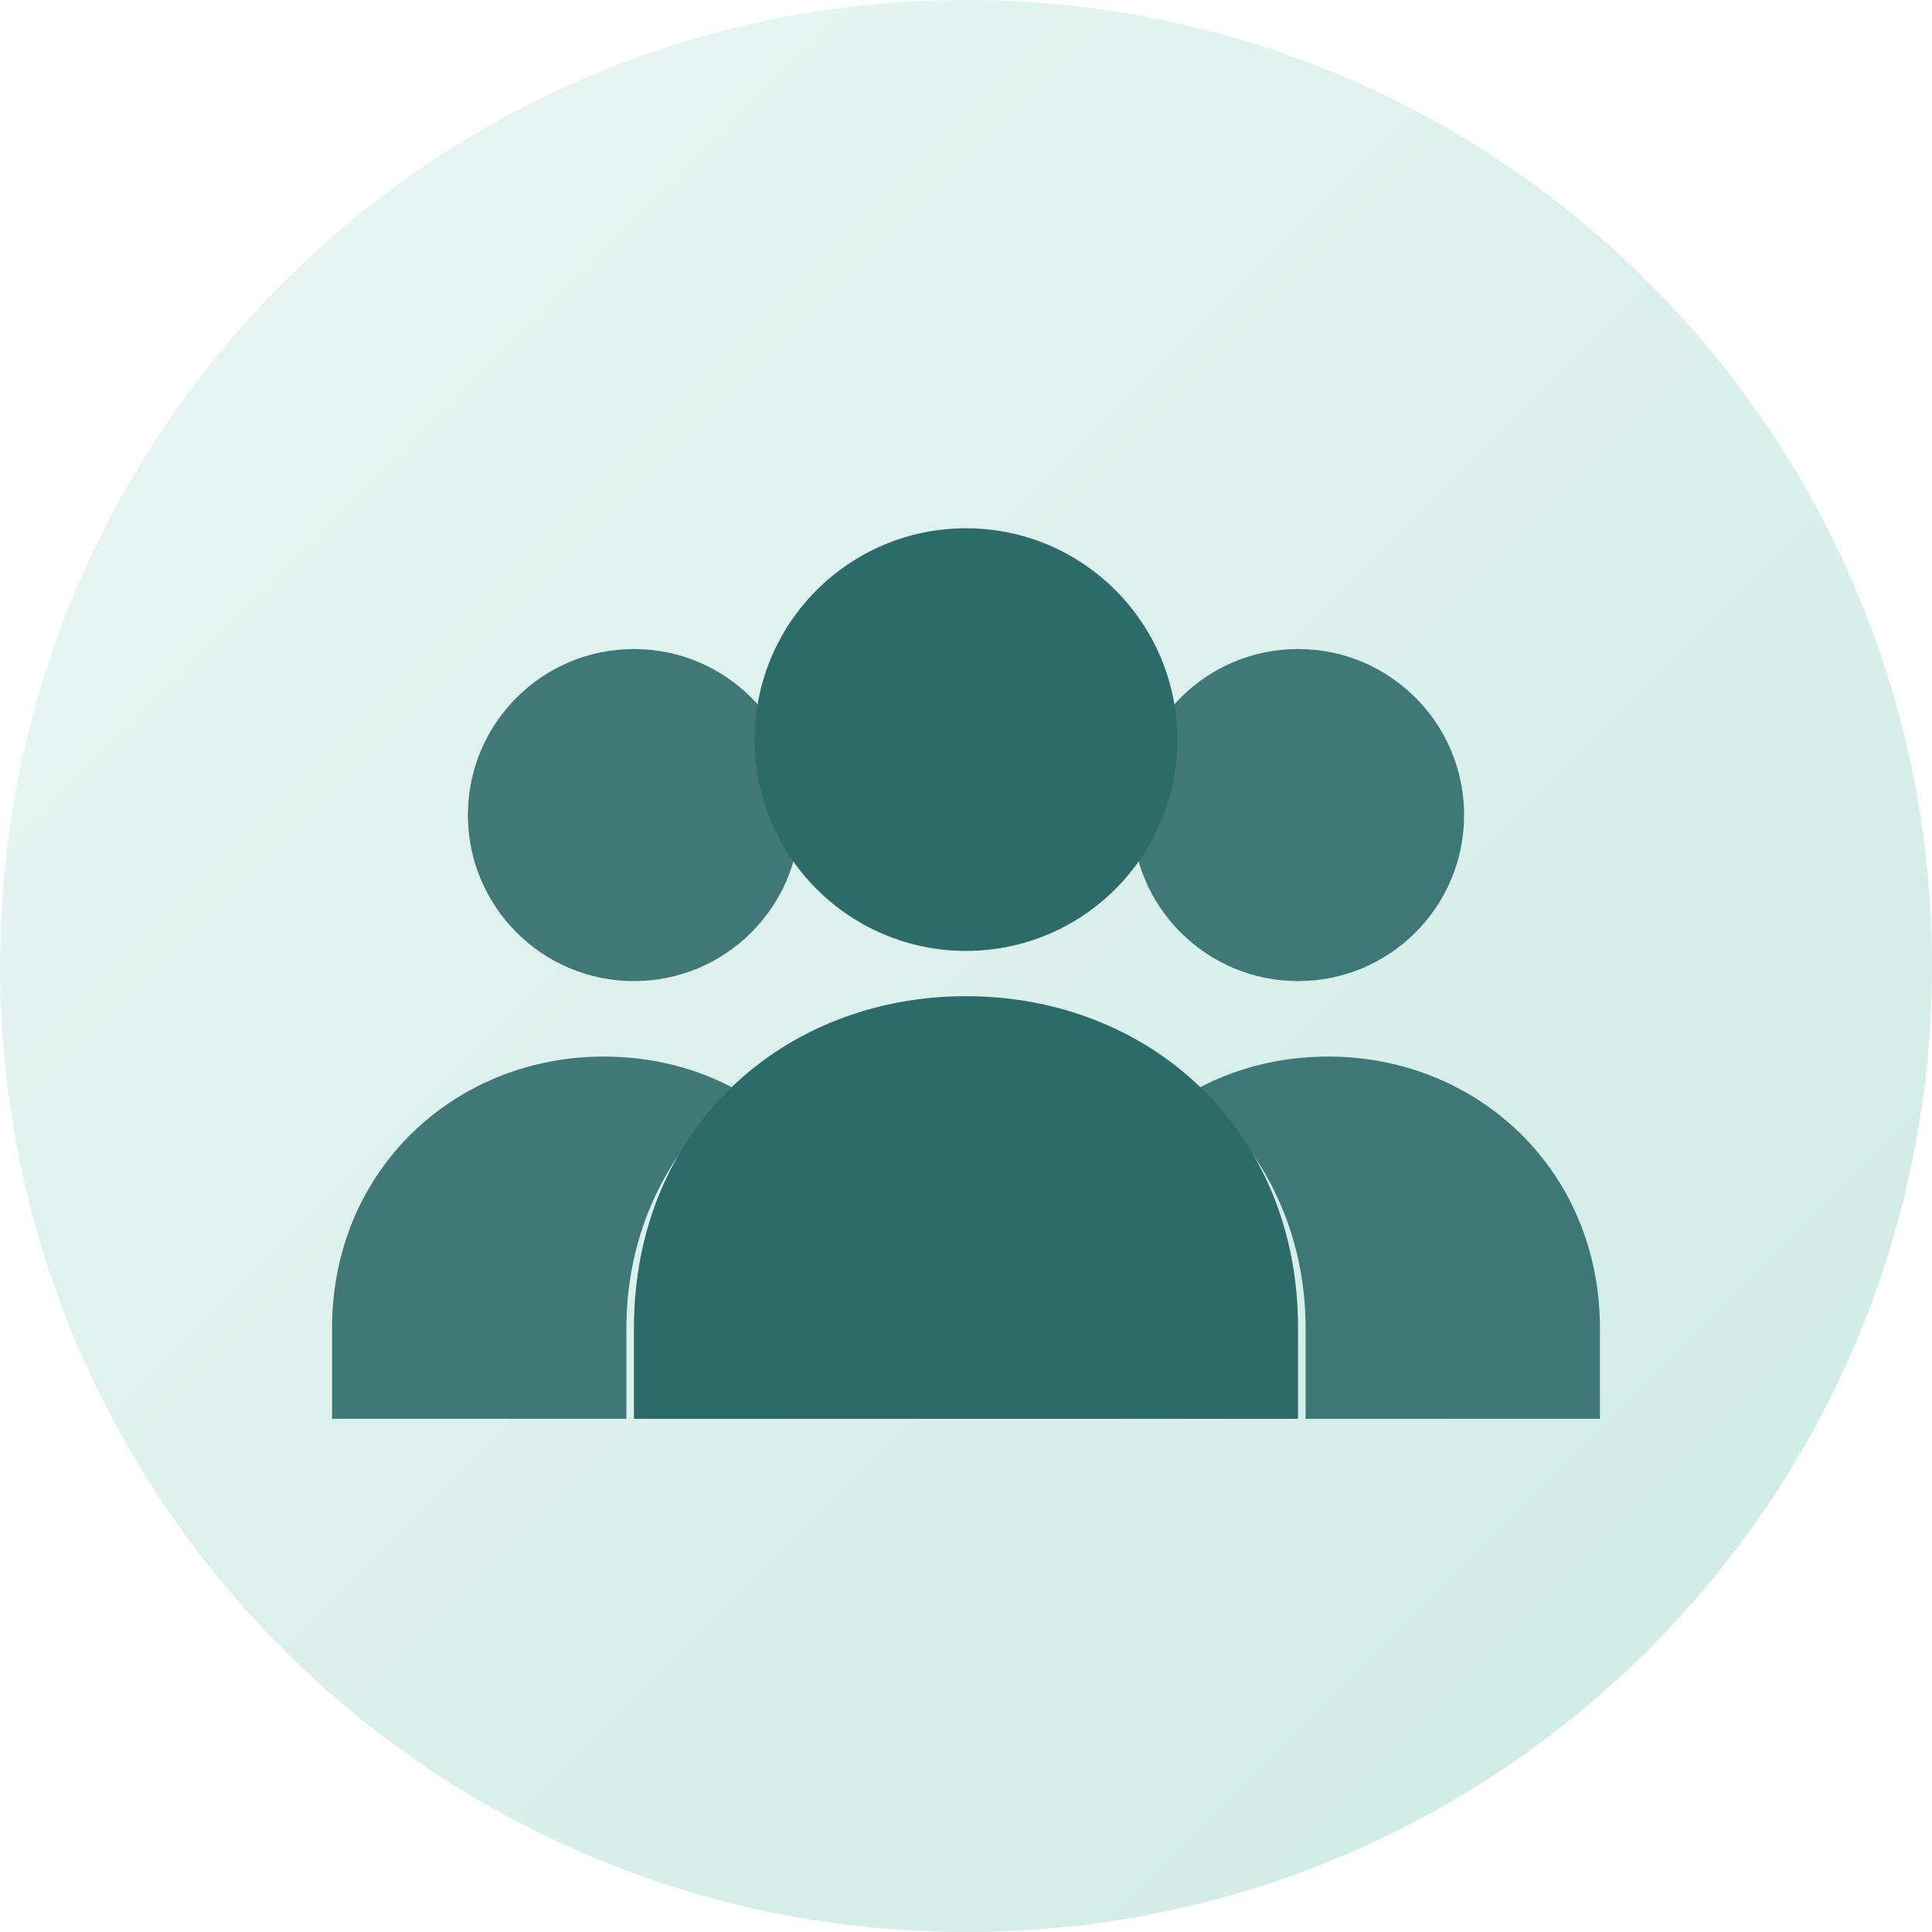
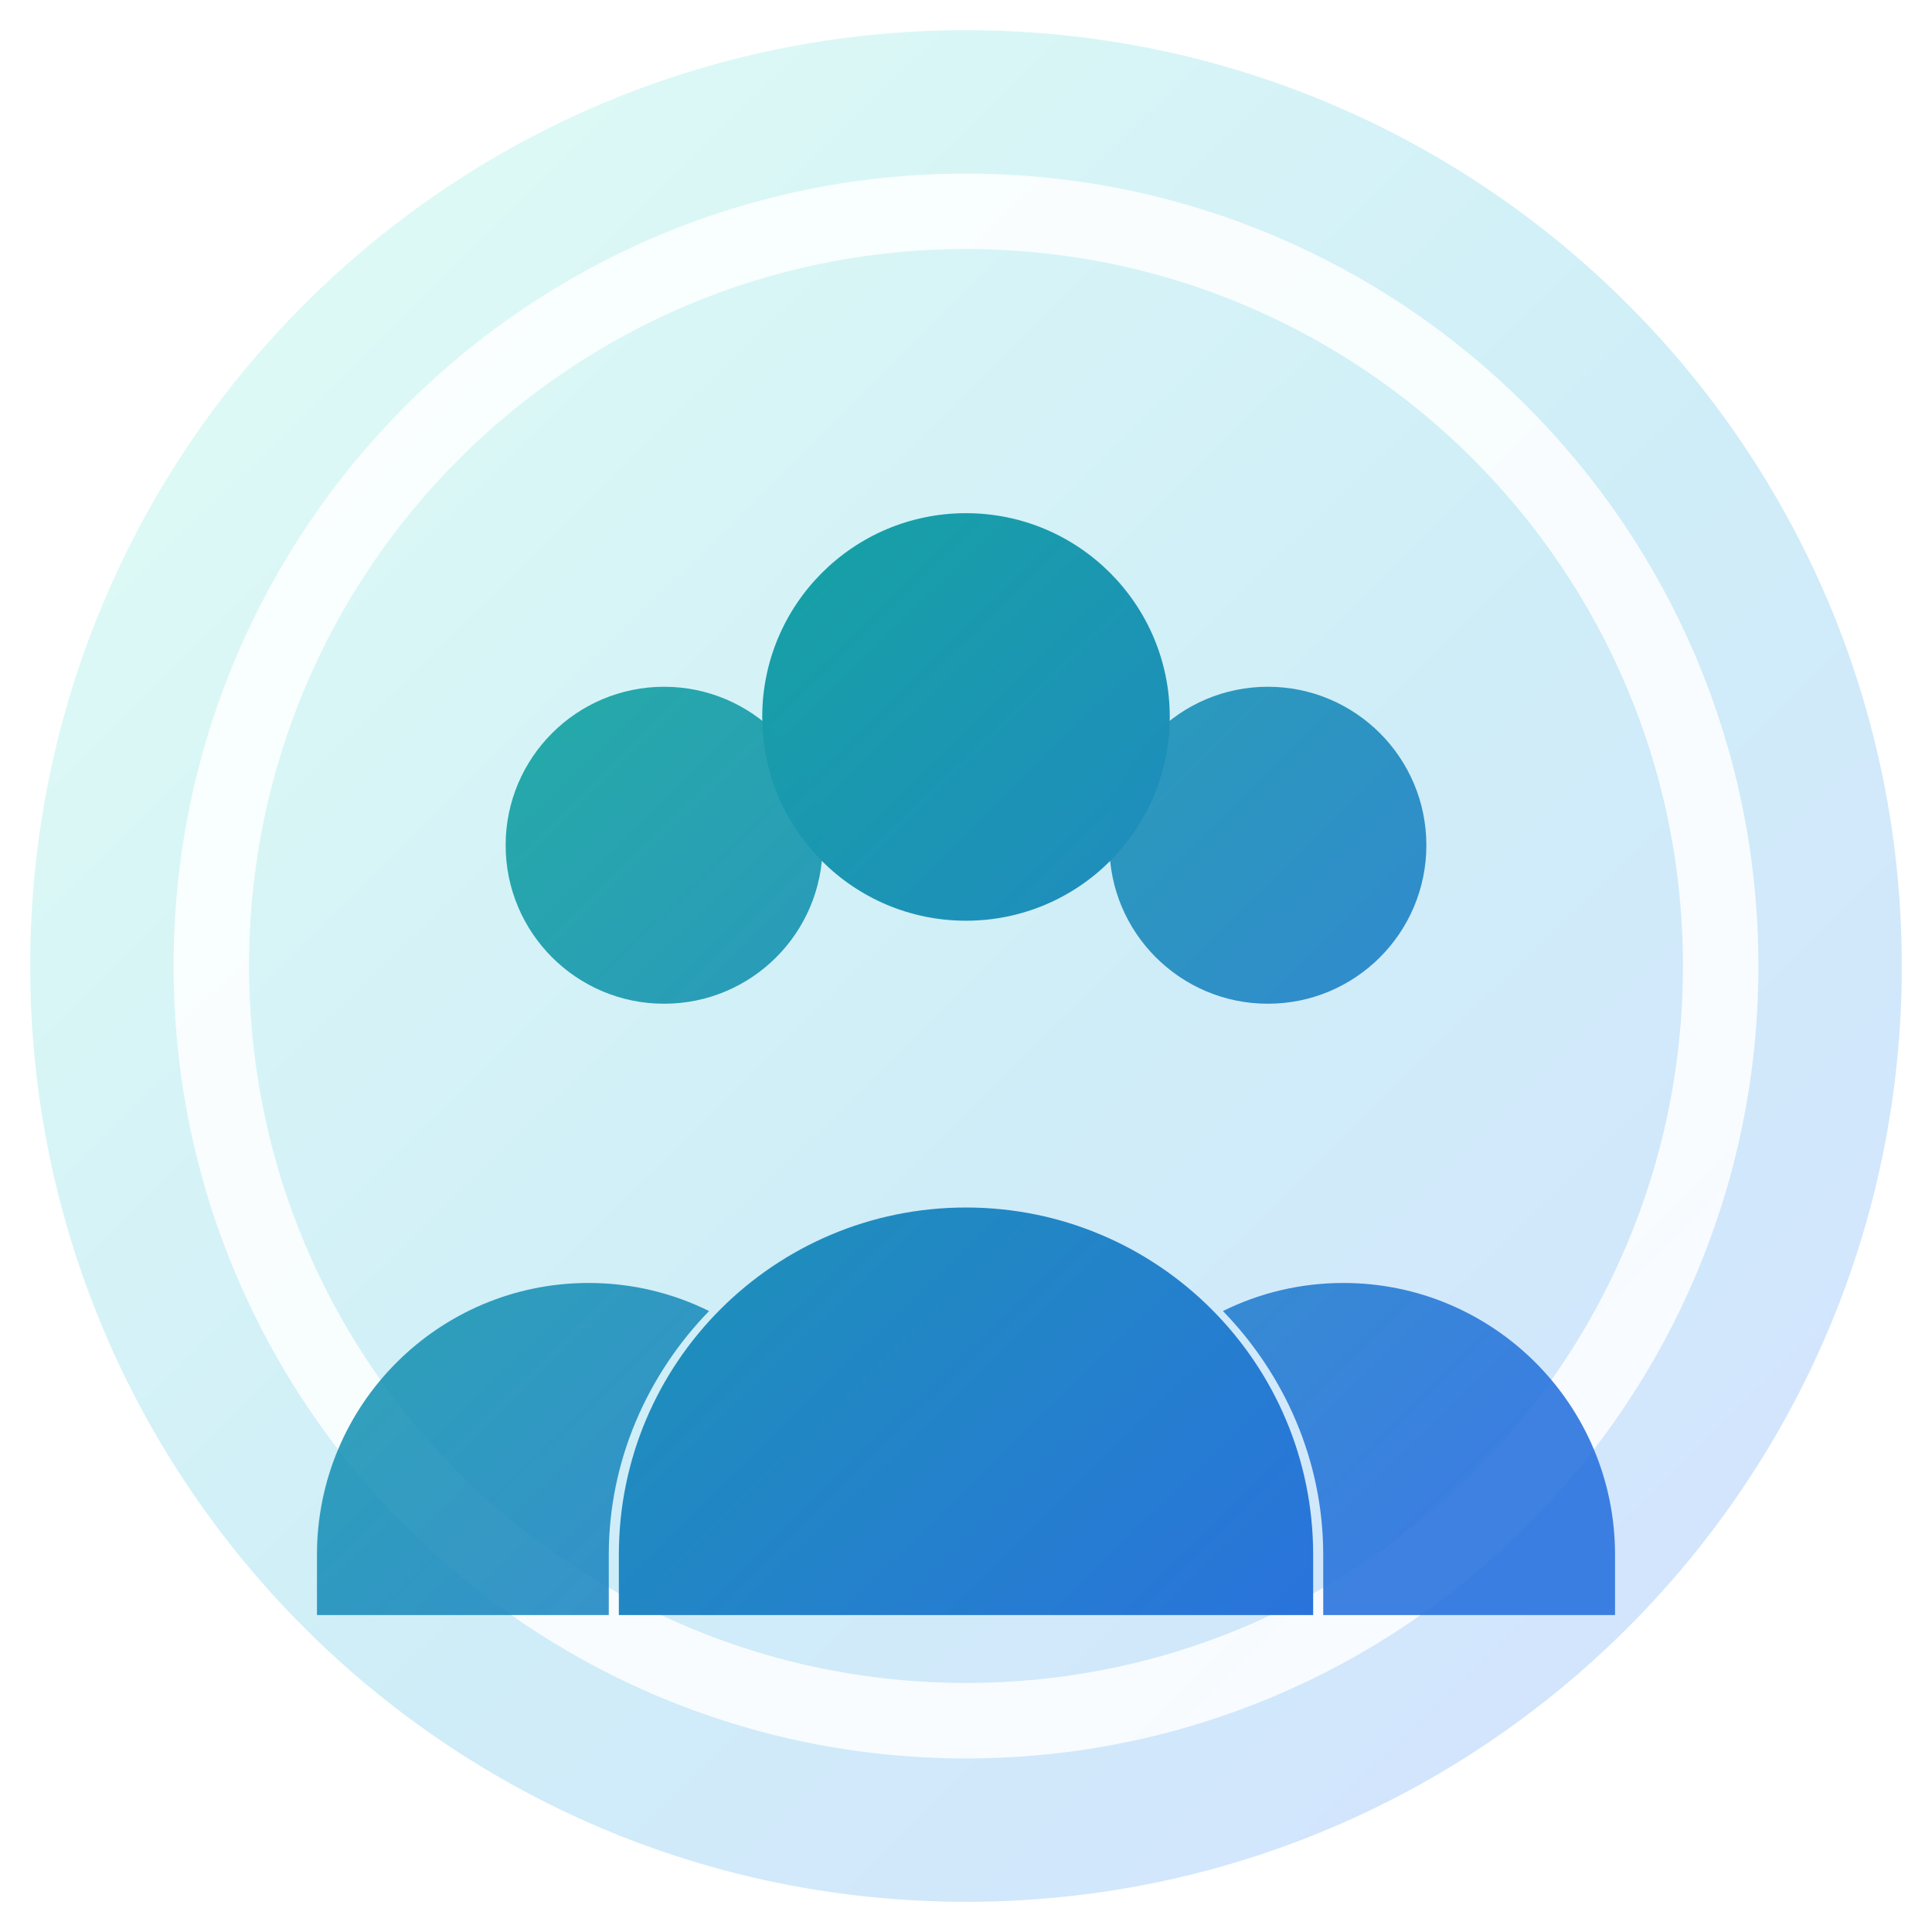
- <svg xmlns="http://www.w3.org/2000/svg" width="256" height="256" viewBox="0 0 256 256" role="img" aria-label="Default group profile">
+ <svg xmlns="http://www.w3.org/2000/svg" width="256" height="256" viewBox="0 0 256 256" fill="none" role="img" aria-label="Default group profile">
  <defs>
-     <linearGradient id="bgGroup" x1="0" y1="0" x2="1" y2="1">
-       <stop offset="0%" stop-color="#eaf6f3" />
-       <stop offset="100%" stop-color="#cdebe3" />
+     <linearGradient id="avatar_group_bg" x1="20" y1="18" x2="238" y2="240" gradientUnits="userSpaceOnUse">
+       <stop offset="0" stop-color="#E0FCF6" />
+       <stop offset="0.52" stop-color="#CFEEF7" />
+       <stop offset="1" stop-color="#D3E2FF" />
+     </linearGradient>
+     <linearGradient id="avatar_group_people" x1="70" y1="78" x2="191" y2="202" gradientUnits="userSpaceOnUse">
+       <stop offset="0" stop-color="#14A79E" />
+       <stop offset="1" stop-color="#2A72DD" />
    </linearGradient>
  </defs>
-   <circle cx="128" cy="128" r="128" fill="url(#bgGroup)" />
-   <g fill="#2d6a6a">
-     <circle cx="128" cy="98" r="28" />
-     <path d="M84 176c0-26.51 19.849-44 44-44s44 17.49 44 44v12H84v-12z" />
-     <circle cx="84" cy="108" r="22" opacity="0.9" />
-     <path d="M44 176c0-20.99 16.297-36 36-36 6.534 0 12.68 1.62 17.8 4.53-9.61 7.72-14.8 19.12-14.8 31.47v12H44v-12z" opacity="0.9" />
-     <circle cx="172" cy="108" r="22" opacity="0.9" />
-     <path d="M212 176c0-20.99-16.297-36-36-36-6.534 0-12.68 1.62-17.8 4.53 9.61 7.72 14.8 19.12 14.8 31.47v12H212v-12z" opacity="0.9" />
-   </g>
+   <circle cx="128" cy="128" r="124" fill="url(#avatar_group_bg)" />
+   <circle cx="128" cy="128" r="100" stroke="rgba(255,255,255,0.85)" stroke-width="10" />
+   <circle cx="128" cy="95" r="27" fill="url(#avatar_group_people)" />
+   <circle cx="88" cy="112" r="21" fill="url(#avatar_group_people)" fill-opacity="0.92" />
+   <circle cx="168" cy="112" r="21" fill="url(#avatar_group_people)" fill-opacity="0.92" />
+   <path d="M82 206C82 180.594 102.594 160 128 160C153.406 160 174 180.594 174 206V214H82V206Z" fill="url(#avatar_group_people)" />
+   <path d="M42 206C42 186.118 58.118 170 78 170C83.731 170 89.148 171.339 93.955 173.721C85.818 182.097 80.667 193.524 80.667 206V214H42V206Z" fill="url(#avatar_group_people)" fill-opacity="0.9" />
+   <path d="M214 206C214 186.118 197.882 170 178 170C172.269 170 166.852 171.339 162.045 173.721C170.182 182.097 175.333 193.524 175.333 206V214H214V206Z" fill="url(#avatar_group_people)" fill-opacity="0.9" />
</svg>
